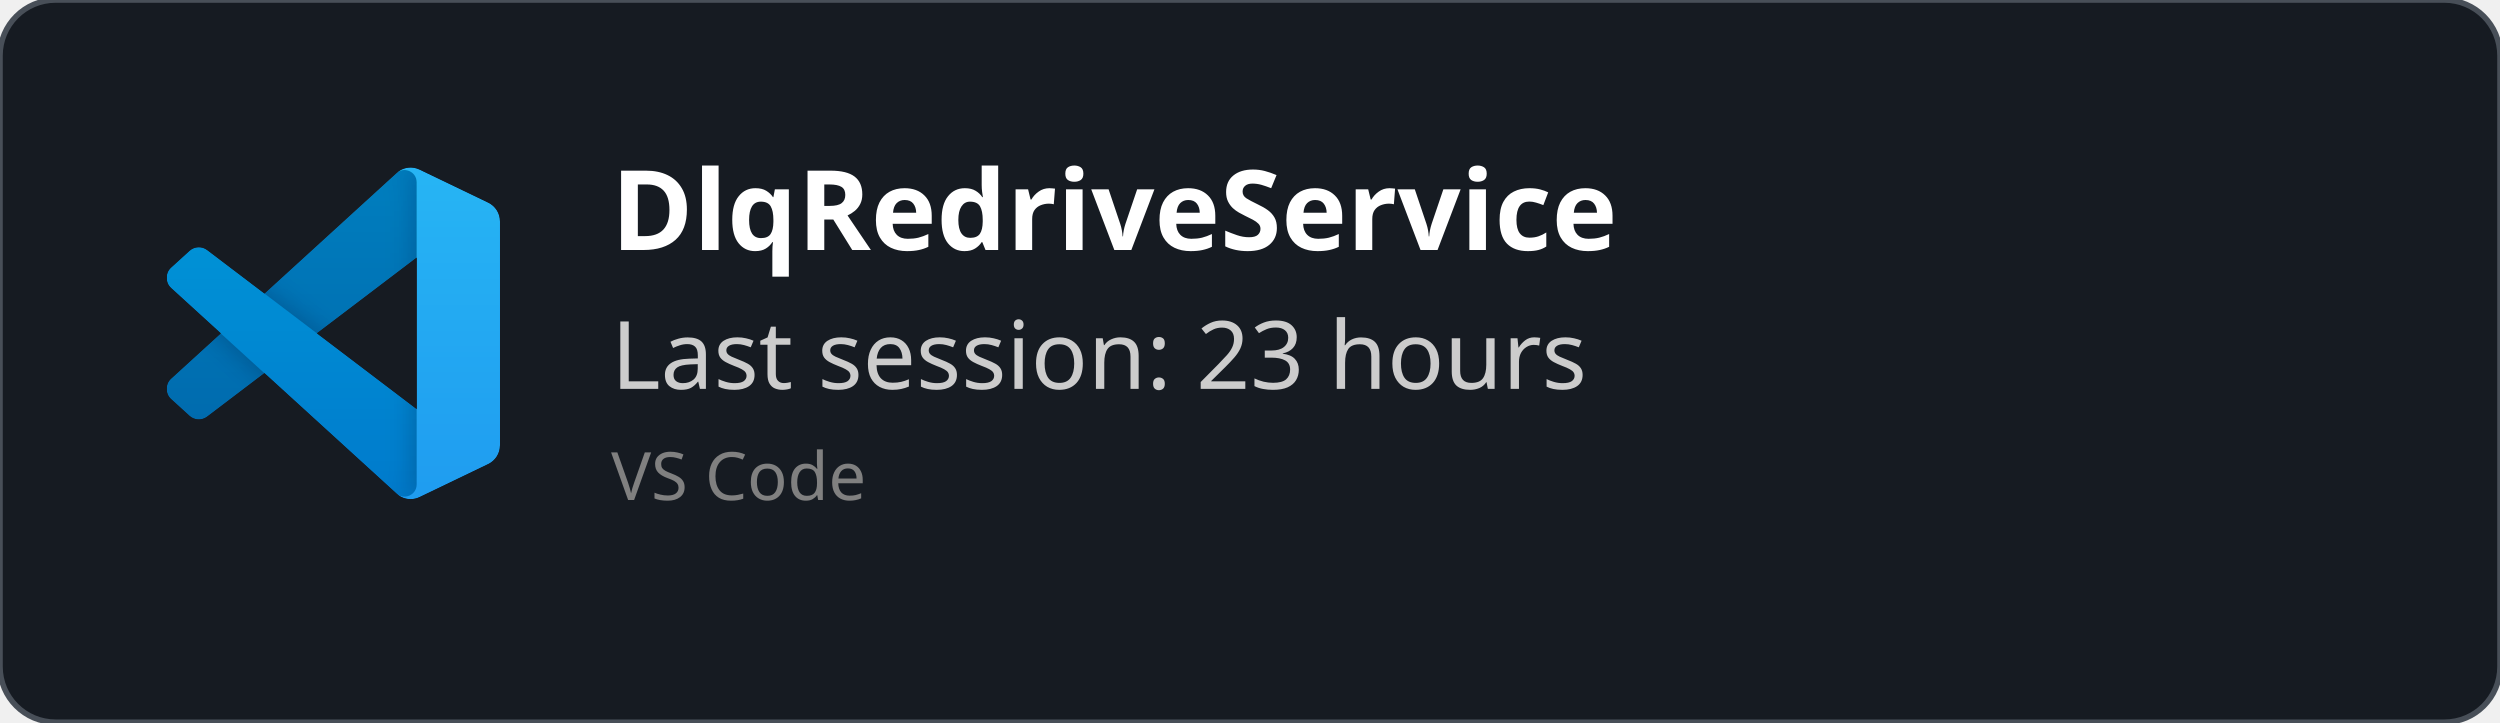
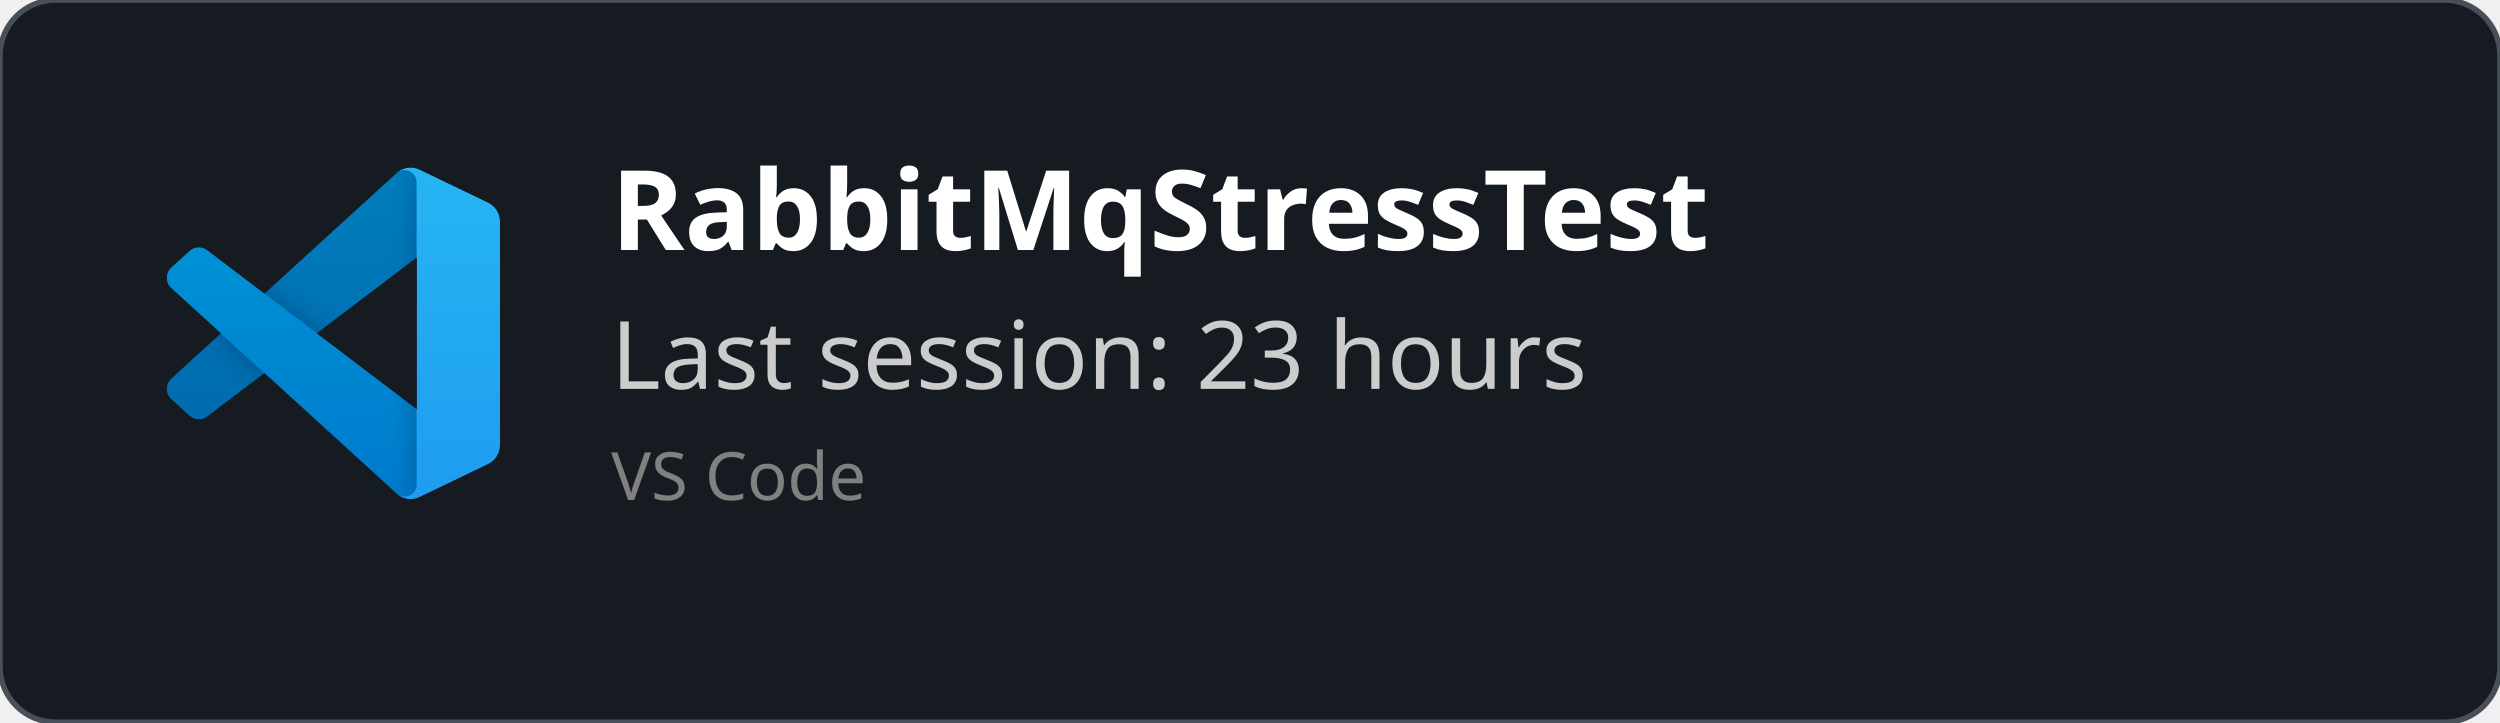
<svg xmlns="http://www.w3.org/2000/svg" width="450" height="130" viewBox="0 0 450 130" fill="none" role="img">
  <style>
    *{
        font-family: 'Segoe UI', Ubuntu, monospace
    }
    </style>
  <defs>
    <clipPath id="horizontalClip" x="20" y="20" width="500" height="200">
      <rect x="90" y="20" width="300" height="50" />
    </clipPath>
  </defs>
  <rect width="450" height="130" fill="rgba(22,27,34)" stroke="#484f58" stroke-width="1" fill-opacity="1" stroke-opacity="1" x="0" y="0" rx="10px" ry="10px">
    </rect>
  <svg width="60" height="60" x="30" y="30" viewBox="0 0 100 100" fill="none" id="vscode">
    <mask id="mask0" mask-type="alpha" maskUnits="userSpaceOnUse" x="0" y="0" width="100" height="100">
      <path fill-rule="evenodd" clip-rule="evenodd" d="M70.912 99.317C72.487 99.931 74.283 99.891 75.873 99.126L96.461 89.22C98.624 88.179 100 85.989 100 83.587V16.413C100 14.011 98.624 11.822 96.461 10.781L75.873 0.874C73.786 -0.13 71.345 0.116 69.513 1.447C69.252 1.637 69.003 1.849 68.769 2.083L29.355 38.041L12.187 25.01C10.589 23.797 8.354 23.896 6.869 25.246L1.363 30.255C-0.453 31.906 -0.455 34.763 1.359 36.417L16.247 50L1.359 63.583C-0.455 65.237 -0.453 68.094 1.363 69.745L6.869 74.754C8.354 76.104 10.589 76.204 12.187 74.99L29.355 61.959L68.769 97.917C69.392 98.541 70.125 99.01 70.912 99.317ZM75.015 27.299L45.109 50L75.015 72.701V27.299Z" fill="white" />
    </mask>
    <g mask="url(#mask0)">
      <path d="M96.461 10.796L75.857 0.876C73.472 -0.273 70.622 0.212 68.75 2.083L1.299 63.583C-0.516 65.237 -0.514 68.094 1.303 69.745L6.813 74.754C8.298 76.104 10.535 76.204 12.134 74.99L93.361 13.37C96.086 11.303 100 13.246 100 16.667V16.427C100 14.027 98.625 11.838 96.461 10.796Z" fill="#0065A9" />
      <g filter="url(#filter0_d)">
        <path d="M96.461 89.204L75.857 99.124C73.472 100.273 70.622 99.788 68.75 97.917L1.299 36.417C-0.516 34.763 -0.514 31.906 1.303 30.255L6.813 25.246C8.298 23.896 10.535 23.796 12.134 25.009L93.361 86.63C96.086 88.697 100 86.754 100 83.333V83.573C100 85.974 98.625 88.162 96.461 89.204Z" fill="#007ACC" />
      </g>
      <g filter="url(#filter1_d)">
        <path d="M75.858 99.126C73.472 100.274 70.622 99.788 68.75 97.917C71.056 100.223 75 98.59 75 95.328V4.672C75 1.41 71.056 -0.223 68.75 2.083C70.622 0.211 73.472 -0.274 75.858 0.874L96.459 10.781C98.623 11.822 100 14.011 100 16.413V83.587C100 85.989 98.623 88.179 96.459 89.22L75.858 99.126Z" fill="#1F9CF0" />
      </g>
      <g style="mix-blend-mode:overlay" opacity="0.25">
        <path fill-rule="evenodd" clip-rule="evenodd" d="M70.851 99.317C72.426 99.931 74.222 99.891 75.812 99.126L96.4 89.22C98.563 88.179 99.939 85.989 99.939 83.587V16.413C99.939 14.011 98.564 11.822 96.4 10.781L75.812 0.874C73.725 -0.13 71.284 0.116 69.453 1.447C69.191 1.637 68.942 1.849 68.708 2.083L29.294 38.041L12.126 25.01C10.528 23.796 8.293 23.896 6.809 25.246L1.302 30.255C-0.513 31.906 -0.515 34.763 1.298 36.417L16.186 50L1.298 63.583C-0.515 65.237 -0.513 68.094 1.302 69.745L6.809 74.754C8.293 76.104 10.528 76.204 12.126 74.99L29.294 61.959L68.708 97.917C69.332 98.54 70.064 99.01 70.851 99.317ZM74.954 27.299L45.048 50L74.954 72.701V27.299Z" fill="url(#paint0_linear)" />
      </g>
    </g>
    <defs>
      <filter id="filter0_d" x="-8.394" y="15.829" width="116.727" height="92.246" filterUnits="userSpaceOnUse" color-interpolation-filters="sRGB">
        <feFlood flood-opacity="0" result="BackgroundImageFix" />
        <feColorMatrix in="SourceAlpha" type="matrix" values="0 0 0 0 0 0 0 0 0 0 0 0 0 0 0 0 0 0 127 0" />
        <feOffset />
        <feGaussianBlur stdDeviation="4.167" />
        <feColorMatrix type="matrix" values="0 0 0 0 0 0 0 0 0 0 0 0 0 0 0 0 0 0 0.25 0" />
        <feBlend mode="overlay" in2="BackgroundImageFix" result="effect1_dropShadow" />
        <feBlend mode="normal" in="SourceGraphic" in2="effect1_dropShadow" result="shape" />
      </filter>
      <filter id="filter1_d" x="60.417" y="-8.076" width="47.917" height="116.151" filterUnits="userSpaceOnUse" color-interpolation-filters="sRGB">
        <feFlood flood-opacity="0" result="BackgroundImageFix" />
        <feColorMatrix in="SourceAlpha" type="matrix" values="0 0 0 0 0 0 0 0 0 0 0 0 0 0 0 0 0 0 127 0" />
        <feOffset />
        <feGaussianBlur stdDeviation="4.167" />
        <feColorMatrix type="matrix" values="0 0 0 0 0 0 0 0 0 0 0 0 0 0 0 0 0 0 0.25 0" />
        <feBlend mode="overlay" in2="BackgroundImageFix" result="effect1_dropShadow" />
        <feBlend mode="normal" in="SourceGraphic" in2="effect1_dropShadow" result="shape" />
      </filter>
      <linearGradient id="paint0_linear" x1="49.939" y1="0.258" x2="49.939" y2="99.742" gradientUnits="userSpaceOnUse">
        <stop stop-color="white" />
        <stop offset="1" stop-color="white" stop-opacity="0" />
      </linearGradient>
    </defs>
  </svg>
  <text x="110" y="45" font-size="20" clip-path="url(#horizontalClip)" font-weight="bold" font-family="Ubuntu" fill="white">
-     DlqRedriveService
+     RabbitMqStressTest
    </text>
  <text x="110" y="70" font-size="17px" font-family="Ubuntu" fill="#ccc">
    Last session: 23 hours
    </text>
  <text x="110" y="90" font-size="12px" font-family="Ubuntu" fill="grey">
    VS Code
    </text>
</svg>
